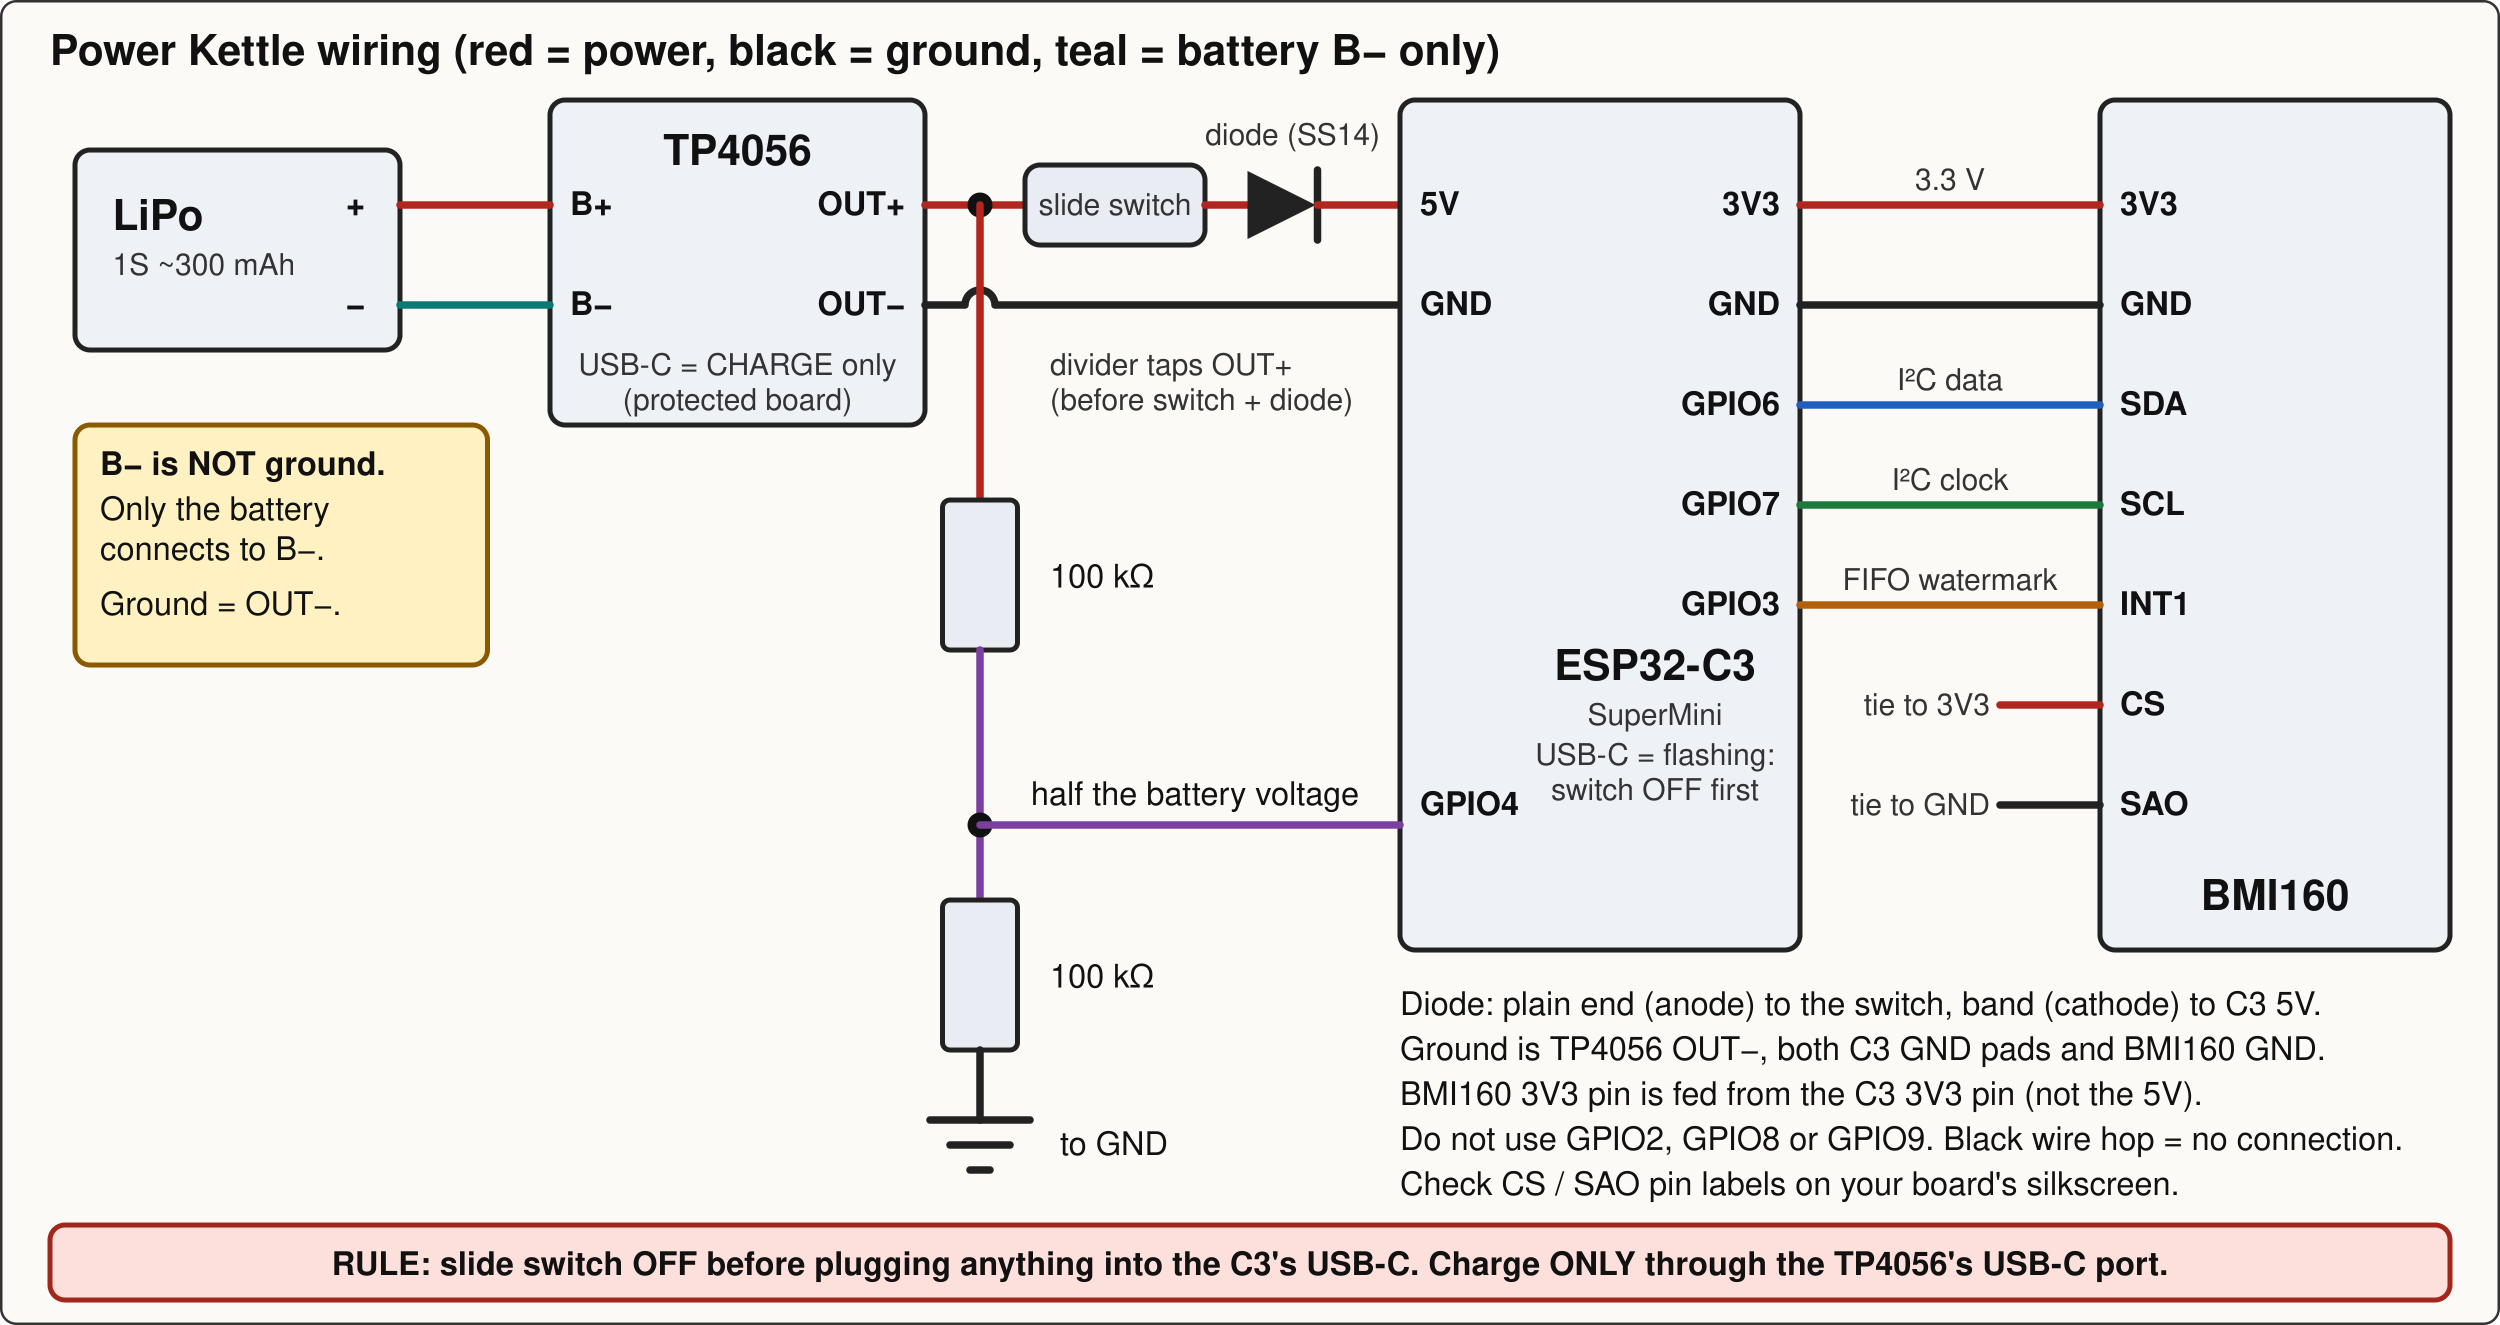
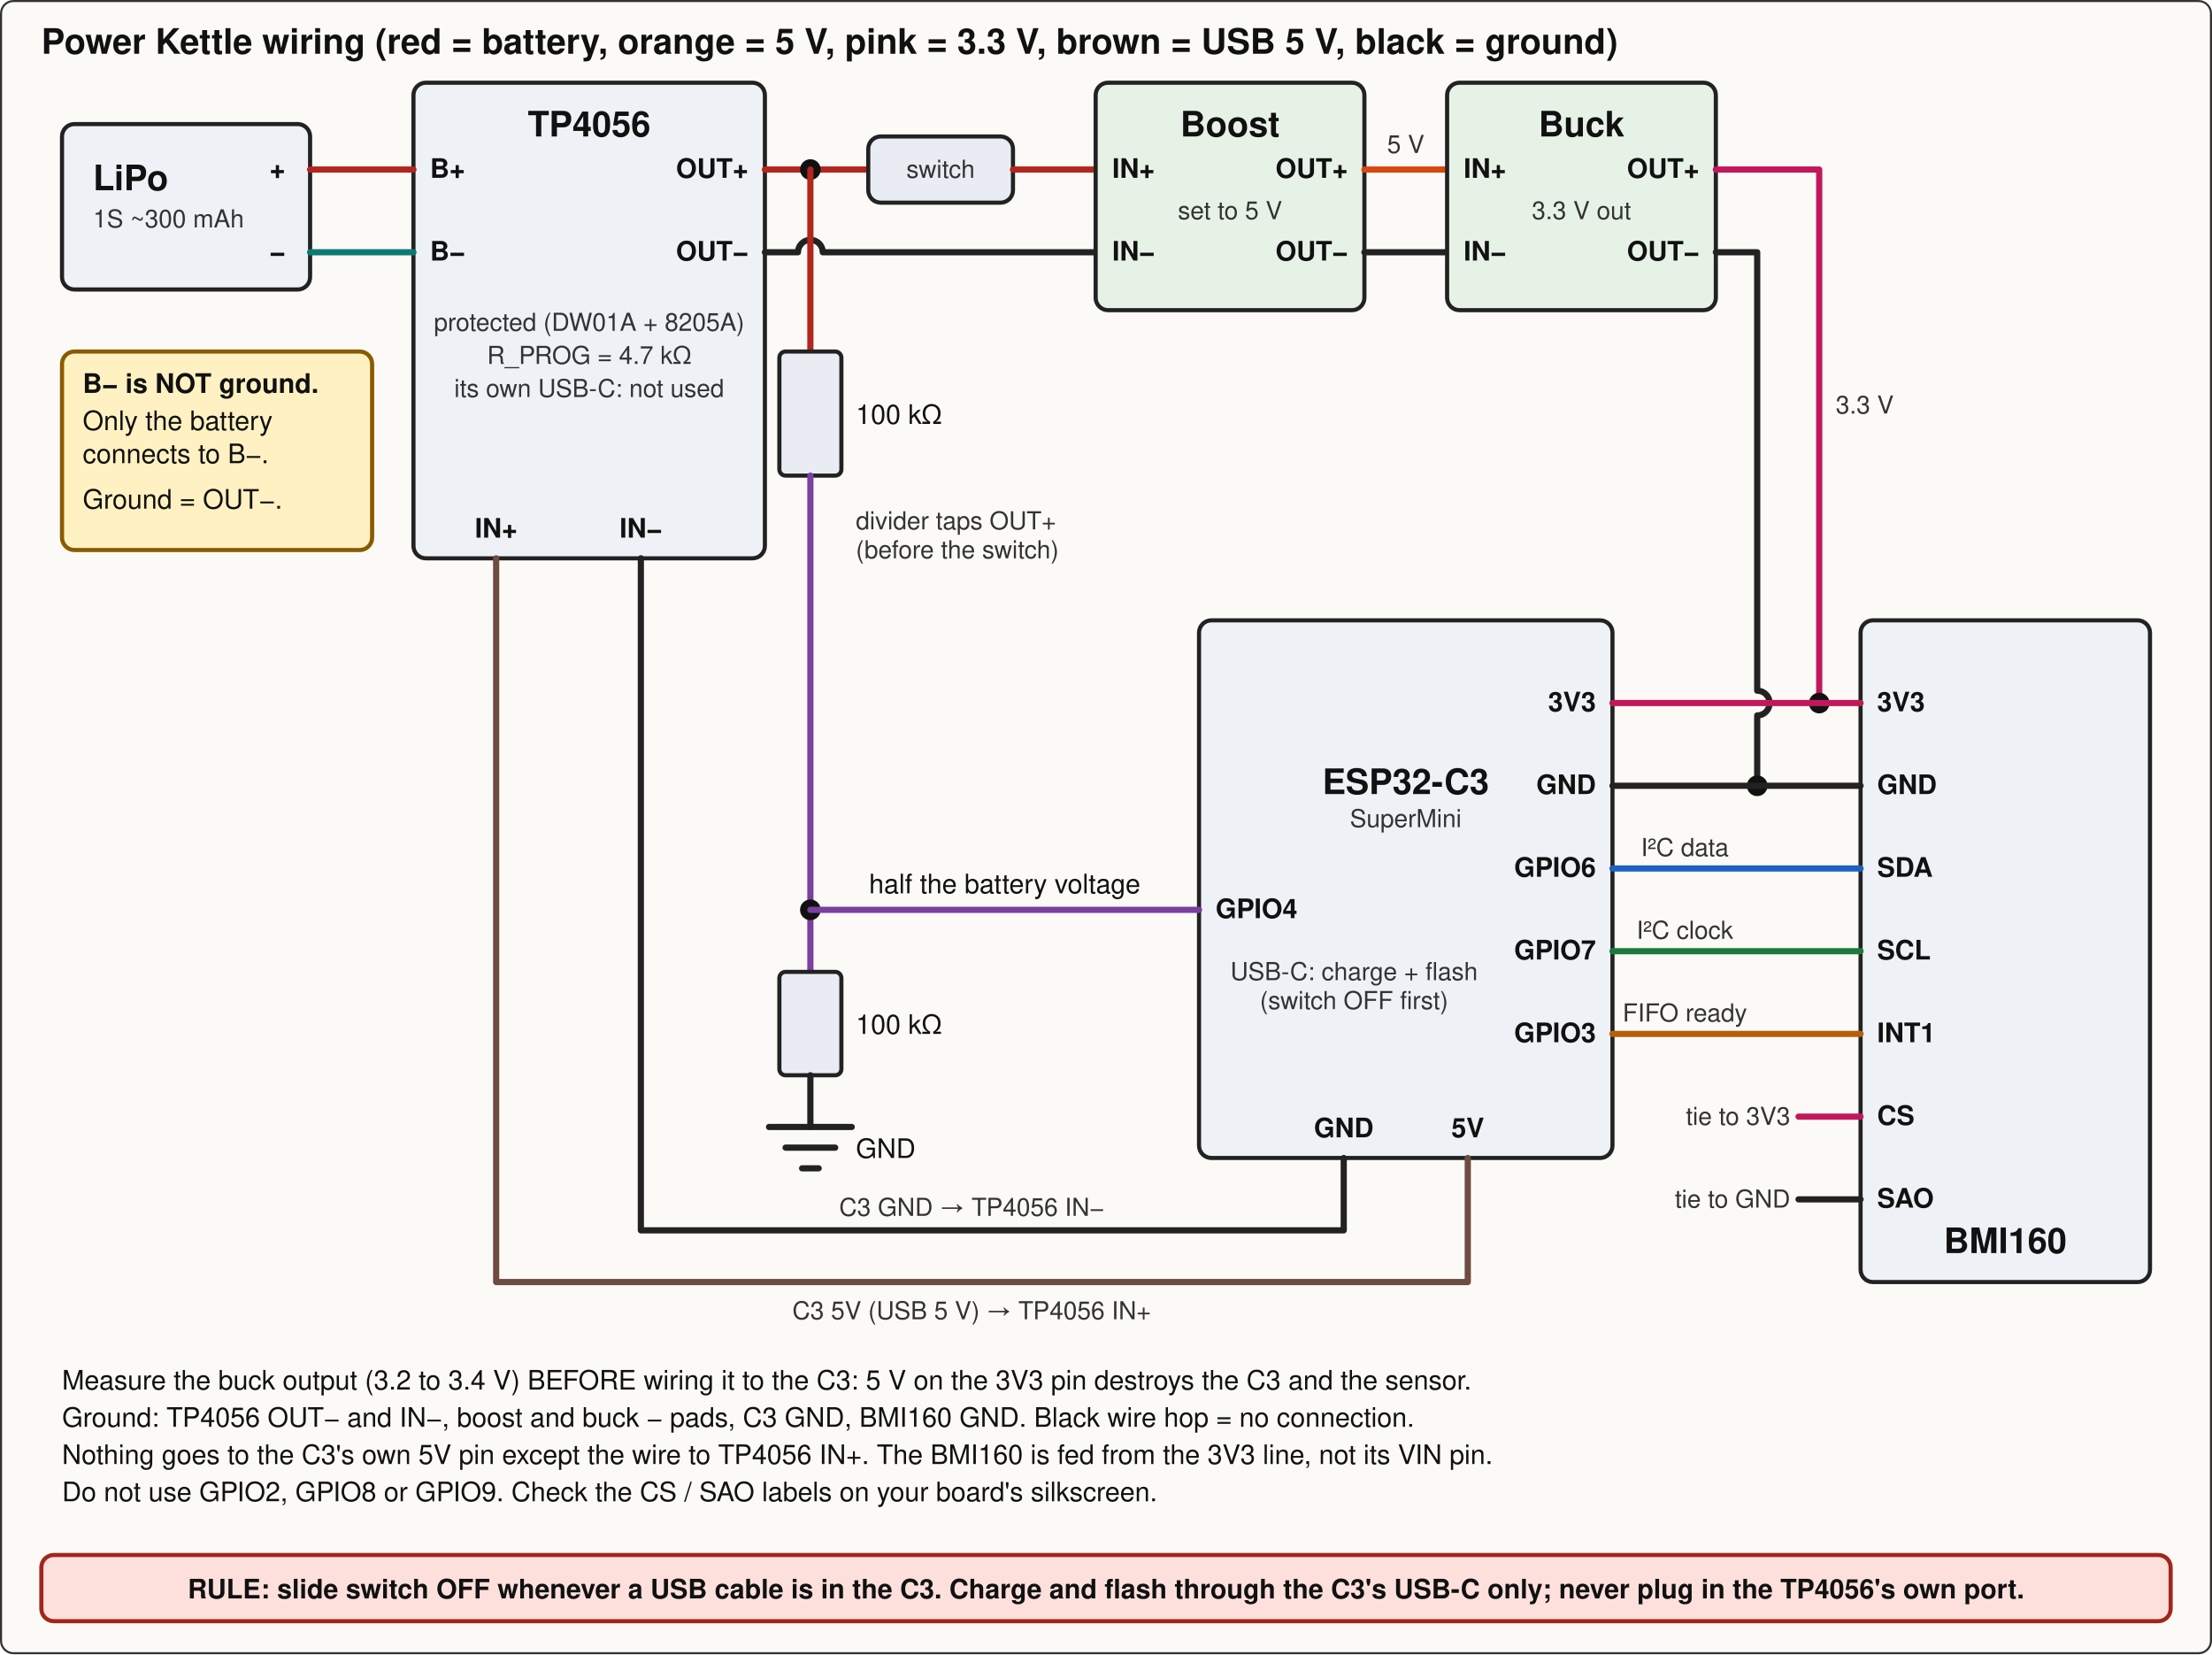
- <svg xmlns="http://www.w3.org/2000/svg" viewBox="0 0 1000 530" width="1000" height="530" role="img" aria-labelledby="t d" font-family="Helvetica, Arial, sans-serif">
+ <svg xmlns="http://www.w3.org/2000/svg" viewBox="0 0 1070 800" width="1070" height="800" role="img" aria-labelledby="t d" font-family="Helvetica, Arial, sans-serif">
  <style>
    .bg { fill: #fbfaf6; stroke: #333; stroke-width: 1; }
    .box { fill: #eef1f6; stroke: #222; stroke-width: 2; }
+     .reg { fill: #e6f2e6; stroke: #222; stroke-width: 2; }
    .part { fill: #e9edf3; stroke: #222; stroke-width: 2; }
    .warn { fill: #fff1c2; stroke: #8a5a00; stroke-width: 2; }
    .rule { fill: #fde0dc; stroke: #a1261c; stroke-width: 2; }
    .ttl { font-size: 17px; font-weight: bold; fill: #111; }
    .lbl { font-size: 13px; fill: #111; }
    .pin { font-size: 13px; fill: #111; font-weight: bold; }
    .sub { font-size: 12px; fill: #333; }
    .note { font-size: 13px; fill: #111; }
    .wt { font-size: 13px; fill: #111; font-weight: bold; }
    .w { fill: none; stroke-width: 3; stroke-linecap: round; stroke-linejoin: round; }
    .pos { stroke: #b3261e; }
+     .v5 { stroke: #d9480f; }
+     .v33 { stroke: #c2185b; }
+     .usb { stroke: #6d4c41; }
    .gnd { stroke: #222; }
    .bm { stroke: #0b7a75; }
    .sda { stroke: #1f5fbf; }
    .scl { stroke: #1e7a3c; }
    .int { stroke: #b4600a; }
    .mid { stroke: #7b3fa0; }
    .dot { fill: #111; }
-     .dfill { fill: #222; stroke: #222; stroke-width: 2; }
  </style>
-   <rect class="bg" x="0.5" y="0.5" width="999" height="529" rx="6" />
-   <text class="ttl" x="20" y="26">Power Kettle wiring (red = power, black = ground, teal = battery B− only)</text>
-   <rect class="box" x="30" y="60" width="130" height="80" rx="6" />
+   <rect class="bg" x="0.5" y="0.5" width="1069" height="799" rx="6" />
+   <text class="ttl" x="20" y="26">Power Kettle wiring (red = battery, orange = 5 V, pink = 3.3 V, brown = USB 5 V, black = ground)</text>
+   <rect class="box" x="30" y="60" width="120" height="80" rx="6" />
  <text class="ttl" x="45" y="92">LiPo</text>
  <text class="sub" x="45" y="110">1S ~300 mAh</text>
-   <text class="pin" x="146" y="86" text-anchor="end">+</text>
-   <text class="pin" x="146" y="126" text-anchor="end">−</text>
-   <rect class="box" x="220" y="40" width="150" height="130" rx="6" />
-   <text class="ttl" x="295" y="66" text-anchor="middle">TP4056</text>
-   <text class="sub" x="295" y="150" text-anchor="middle">USB-C = CHARGE only</text>
-   <text class="sub" x="295" y="164" text-anchor="middle">(protected board)</text>
-   <text class="pin" x="228" y="86">B+</text>
-   <text class="pin" x="228" y="126">B−</text>
+   <text class="pin" x="138" y="86" text-anchor="end">+</text>
+   <text class="pin" x="138" y="126" text-anchor="end">−</text>
+   <rect class="box" x="200" y="40" width="170" height="230" rx="6" />
+   <text class="ttl" x="285" y="66" text-anchor="middle">TP4056</text>
+   <text class="sub" x="285" y="160" text-anchor="middle">protected (DW01A + 8205A)</text>
+   <text class="sub" x="285" y="176" text-anchor="middle">R_PROG = 4.7 kΩ</text>
+   <text class="sub" x="285" y="192" text-anchor="middle">its own USB-C: not used</text>
+   <text class="pin" x="208" y="86">B+</text>
+   <text class="pin" x="208" y="126">B−</text>
  <text class="pin" x="362" y="86" text-anchor="end">OUT+</text>
  <text class="pin" x="362" y="126" text-anchor="end">OUT−</text>
-   <path class="w pos" d="M160 82 H220" />
-   <path class="w bm" d="M160 122 H220" />
-   <path class="w pos" d="M370 82 H410" />
-   <rect class="part" x="410" y="66" width="72" height="32" rx="6" />
-   <text class="sub" x="446" y="86" text-anchor="middle">slide switch</text>
-   <path class="w pos" d="M482 82 H500" />
-   <polygon class="dfill" points="500,70 500,94 524,82" />
-   <path class="w gnd" d="M527 68 V96" />
-   <path class="w pos" d="M527 82 H560" />
-   <text class="sub" x="552" y="58" text-anchor="end">diode (SS14)</text>
-   <path class="w gnd" d="M370 122 H386 a6 6 0 0 1 12 0 H560" />
-   <rect class="box" x="560" y="40" width="160" height="340" rx="6" />
-   <text class="ttl" x="662" y="272" text-anchor="middle">ESP32-C3</text>
-   <text class="sub" x="662" y="290" text-anchor="middle">SuperMini</text>
-   <text class="sub" x="662" y="306" text-anchor="middle">USB-C = flashing:</text>
-   <text class="sub" x="662" y="320" text-anchor="middle">switch OFF first</text>
-   <text class="pin" x="568" y="86">5V</text>
-   <text class="pin" x="568" y="126">GND</text>
-   <text class="pin" x="568" y="326">GPIO4</text>
-   <text class="pin" x="712" y="86" text-anchor="end">3V3</text>
-   <text class="pin" x="712" y="126" text-anchor="end">GND</text>
-   <text class="pin" x="712" y="166" text-anchor="end">GPIO6</text>
-   <text class="pin" x="712" y="206" text-anchor="end">GPIO7</text>
-   <text class="pin" x="712" y="246" text-anchor="end">GPIO3</text>
-   <rect class="box" x="840" y="40" width="140" height="340" rx="6" />
-   <text class="ttl" x="910" y="364" text-anchor="middle">BMI160</text>
-   <text class="pin" x="848" y="86">3V3</text>
-   <text class="pin" x="848" y="126">GND</text>
-   <text class="pin" x="848" y="166">SDA</text>
-   <text class="pin" x="848" y="206">SCL</text>
-   <text class="pin" x="848" y="246">INT1</text>
-   <text class="pin" x="848" y="286">CS</text>
-   <text class="pin" x="848" y="326">SAO</text>
-   <path class="w pos" d="M720 82 H840" />
-   <path class="w gnd" d="M720 122 H840" />
-   <path class="w sda" d="M720 162 H840" />
-   <path class="w scl" d="M720 202 H840" />
-   <path class="w int" d="M720 242 H840" />
-   <text class="sub" x="780" y="76" text-anchor="middle">3.3 V</text>
-   <text class="sub" x="780" y="156" text-anchor="middle">I²C data</text>
-   <text class="sub" x="780" y="196" text-anchor="middle">I²C clock</text>
-   <text class="sub" x="780" y="236" text-anchor="middle">FIFO watermark</text>
-   <path class="w pos" d="M840 282 H800" />
-   <text class="sub" x="796" y="286" text-anchor="end">tie to 3V3</text>
-   <path class="w gnd" d="M840 322 H800" />
-   <text class="sub" x="796" y="326" text-anchor="end">tie to GND</text>
+   <text class="pin" x="240" y="260" text-anchor="middle">IN+</text>
+   <text class="pin" x="310" y="260" text-anchor="middle">IN−</text>
+   <path class="w pos" d="M150 82 H200" />
+   <path class="w bm" d="M150 122 H200" />
+   <path class="w pos" d="M370 82 H420" />
+   <rect class="part" x="420" y="66" width="70" height="32" rx="6" />
+   <text class="sub" x="455" y="86" text-anchor="middle">switch</text>
+   <path class="w pos" d="M490 82 H530" />
+   <path class="w gnd" d="M370 122 H386 a6 6 0 0 1 12 0 H530" />
+   <rect class="reg" x="530" y="40" width="130" height="110" rx="6" />
+   <text class="ttl" x="595" y="66" text-anchor="middle">Boost</text>
+   <text class="sub" x="595" y="106" text-anchor="middle">set to 5 V</text>
+   <text class="pin" x="538" y="86">IN+</text>
+   <text class="pin" x="538" y="126">IN−</text>
+   <text class="pin" x="652" y="86" text-anchor="end">OUT+</text>
+   <text class="pin" x="652" y="126" text-anchor="end">OUT−</text>
+   <path class="w v5" d="M660 82 H700" />
+   <path class="w gnd" d="M660 122 H700" />
+   <text class="sub" x="680" y="74" text-anchor="middle">5 V</text>
+   <rect class="reg" x="700" y="40" width="130" height="110" rx="6" />
+   <text class="ttl" x="765" y="66" text-anchor="middle">Buck</text>
+   <text class="sub" x="765" y="106" text-anchor="middle">3.3 V out</text>
+   <text class="pin" x="708" y="86">IN+</text>
+   <text class="pin" x="708" y="126">IN−</text>
+   <text class="pin" x="822" y="86" text-anchor="end">OUT+</text>
+   <text class="pin" x="822" y="126" text-anchor="end">OUT−</text>
+   <path class="w v33" d="M830 82 H880 V340" />
+   <circle class="dot" cx="880" cy="340" r="5" />
+   <path class="w gnd" d="M830 122 H850 V334 a6 6 0 0 1 0 12 V380" />
+   <circle class="dot" cx="850" cy="380" r="5" />
+   <text class="sub" x="888" y="200">3.3 V</text>
+   <rect class="box" x="580" y="300" width="200" height="260" rx="6" />
+   <text class="ttl" x="680" y="384" text-anchor="middle">ESP32-C3</text>
+   <text class="sub" x="680" y="400" text-anchor="middle">SuperMini</text>
+   <text class="sub" x="655" y="474" text-anchor="middle">USB-C: charge + flash</text>
+   <text class="sub" x="655" y="488" text-anchor="middle">(switch OFF first)</text>
+   <text class="pin" x="588" y="444">GPIO4</text>
+   <text class="pin" x="772" y="344" text-anchor="end">3V3</text>
+   <text class="pin" x="772" y="384" text-anchor="end">GND</text>
+   <text class="pin" x="772" y="424" text-anchor="end">GPIO6</text>
+   <text class="pin" x="772" y="464" text-anchor="end">GPIO7</text>
+   <text class="pin" x="772" y="504" text-anchor="end">GPIO3</text>
+   <text class="pin" x="650" y="550" text-anchor="middle">GND</text>
+   <text class="pin" x="710" y="550" text-anchor="middle">5V</text>
+   <rect class="box" x="900" y="300" width="140" height="320" rx="6" />
+   <text class="ttl" x="970" y="606" text-anchor="middle">BMI160</text>
+   <text class="pin" x="908" y="344">3V3</text>
+   <text class="pin" x="908" y="384">GND</text>
+   <text class="pin" x="908" y="424">SDA</text>
+   <text class="pin" x="908" y="464">SCL</text>
+   <text class="pin" x="908" y="504">INT1</text>
+   <text class="pin" x="908" y="544">CS</text>
+   <text class="pin" x="908" y="584">SAO</text>
+   <path class="w v33" d="M780 340 H900" />
+   <path class="w gnd" d="M780 380 H900" />
+   <path class="w sda" d="M780 420 H900" />
+   <path class="w scl" d="M780 460 H900" />
+   <path class="w int" d="M780 500 H900" />
+   <text class="sub" x="815" y="414" text-anchor="middle">I²C data</text>
+   <text class="sub" x="815" y="454" text-anchor="middle">I²C clock</text>
+   <text class="sub" x="815" y="494" text-anchor="middle">FIFO ready</text>
+   <path class="w v33" d="M900 540 H870" />
+   <text class="sub" x="866" y="544" text-anchor="end">tie to 3V3</text>
+   <path class="w gnd" d="M900 580 H870" />
+   <text class="sub" x="866" y="584" text-anchor="end">tie to GND</text>
+   <path class="w usb" d="M240 270 V620 H710 V560" />
+   <path class="w gnd" d="M310 270 V595 H650 V560" />
+   <text class="sub" x="470" y="638" text-anchor="middle">C3 5V (USB 5 V) → TP4056 IN+</text>
+   <text class="sub" x="470" y="588" text-anchor="middle">C3 GND → TP4056 IN−</text>
  <circle class="dot" cx="392" cy="82" r="5" />
-   <path class="w pos" d="M392 82 V200" />
-   <rect class="part" x="377" y="200" width="30" height="60" rx="3" />
-   <text class="lbl" x="420" y="235">100 kΩ</text>
-   <path class="w mid" d="M392 260 V360" />
-   <circle class="dot" cx="392" cy="330" r="5" />
-   <path class="w mid" d="M392 330 H560" />
-   <text class="lbl" x="478" y="322" text-anchor="middle">half the battery voltage</text>
-   <rect class="part" x="377" y="360" width="30" height="60" rx="3" />
-   <text class="lbl" x="420" y="395">100 kΩ</text>
-   <path class="w gnd" d="M392 420 V448" />
-   <path class="w gnd" d="M372 448 H412" />
-   <path class="w gnd" d="M380 458 H404" />
-   <path class="w gnd" d="M388 468 H396" />
-   <text class="lbl" x="424" y="462">to GND</text>
-   <text class="sub" x="420" y="150">divider taps OUT+</text>
-   <text class="sub" x="420" y="164">(before switch + diode)</text>
-   <rect class="warn" x="30" y="170" width="165" height="96" rx="6" />
+   <path class="w pos" d="M392 82 V170" />
+   <rect class="part" x="377" y="170" width="30" height="60" rx="3" />
+   <text class="lbl" x="414" y="205">100 kΩ</text>
+   <text class="sub" x="414" y="256">divider taps OUT+</text>
+   <text class="sub" x="414" y="270">(before the switch)</text>
+   <path class="w mid" d="M392 230 V470" />
+   <circle class="dot" cx="392" cy="440" r="5" />
+   <path class="w mid" d="M392 440 H580" />
+   <text class="lbl" x="486" y="432" text-anchor="middle">half the battery voltage</text>
+   <rect class="part" x="377" y="470" width="30" height="50" rx="3" />
+   <text class="lbl" x="414" y="500">100 kΩ</text>
+   <path class="w gnd" d="M392 520 V545" />
+   <path class="w gnd" d="M372 545 H412" />
+   <path class="w gnd" d="M380 555 H404" />
+   <path class="w gnd" d="M388 565 H396" />
+   <text class="lbl" x="414" y="560">GND</text>
+   <rect class="warn" x="30" y="170" width="150" height="96" rx="6" />
  <text class="wt" x="40" y="190">B− is NOT ground.</text>
  <text class="note" x="40" y="208">Only the battery</text>
  <text class="note" x="40" y="224">connects to B−.</text>
  <text class="note" x="40" y="246">Ground = OUT−.</text>
-   <text class="note" x="560" y="406">Diode: plain end (anode) to the switch, band (cathode) to C3 5V.</text>
-   <text class="note" x="560" y="424">Ground is TP4056 OUT−, both C3 GND pads and BMI160 GND.</text>
-   <text class="note" x="560" y="442">BMI160 3V3 pin is fed from the C3 3V3 pin (not the 5V).</text>
-   <text class="note" x="560" y="460">Do not use GPIO2, GPIO8 or GPIO9. Black wire hop = no connection.</text>
-   <text class="note" x="560" y="478">Check CS / SAO pin labels on your board's silkscreen.</text>
-   <rect class="rule" x="20" y="490" width="960" height="30" rx="6" />
-   <text class="wt" x="500" y="510" text-anchor="middle">RULE: slide switch OFF before plugging anything into the C3's USB-C. Charge ONLY through the TP4056's USB-C port.</text>
+   <text class="note" x="30" y="672">Measure the buck output (3.2 to 3.4 V) BEFORE wiring it to the C3: 5 V on the 3V3 pin destroys the C3 and the sensor.</text>
+   <text class="note" x="30" y="690">Ground: TP4056 OUT− and IN−, boost and buck − pads, C3 GND, BMI160 GND. Black wire hop = no connection.</text>
+   <text class="note" x="30" y="708">Nothing goes to the C3's own 5V pin except the wire to TP4056 IN+. The BMI160 is fed from the 3V3 line, not its VIN pin.</text>
+   <text class="note" x="30" y="726">Do not use GPIO2, GPIO8 or GPIO9. Check the CS / SAO labels on your board's silkscreen.</text>
+   <rect class="rule" x="20" y="752" width="1030" height="32" rx="6" />
+   <text class="wt" x="535" y="773" text-anchor="middle">RULE: slide switch OFF whenever a USB cable is in the C3. Charge and flash through the C3's USB-C only; never plug in the TP4056's own port.</text>
</svg>
